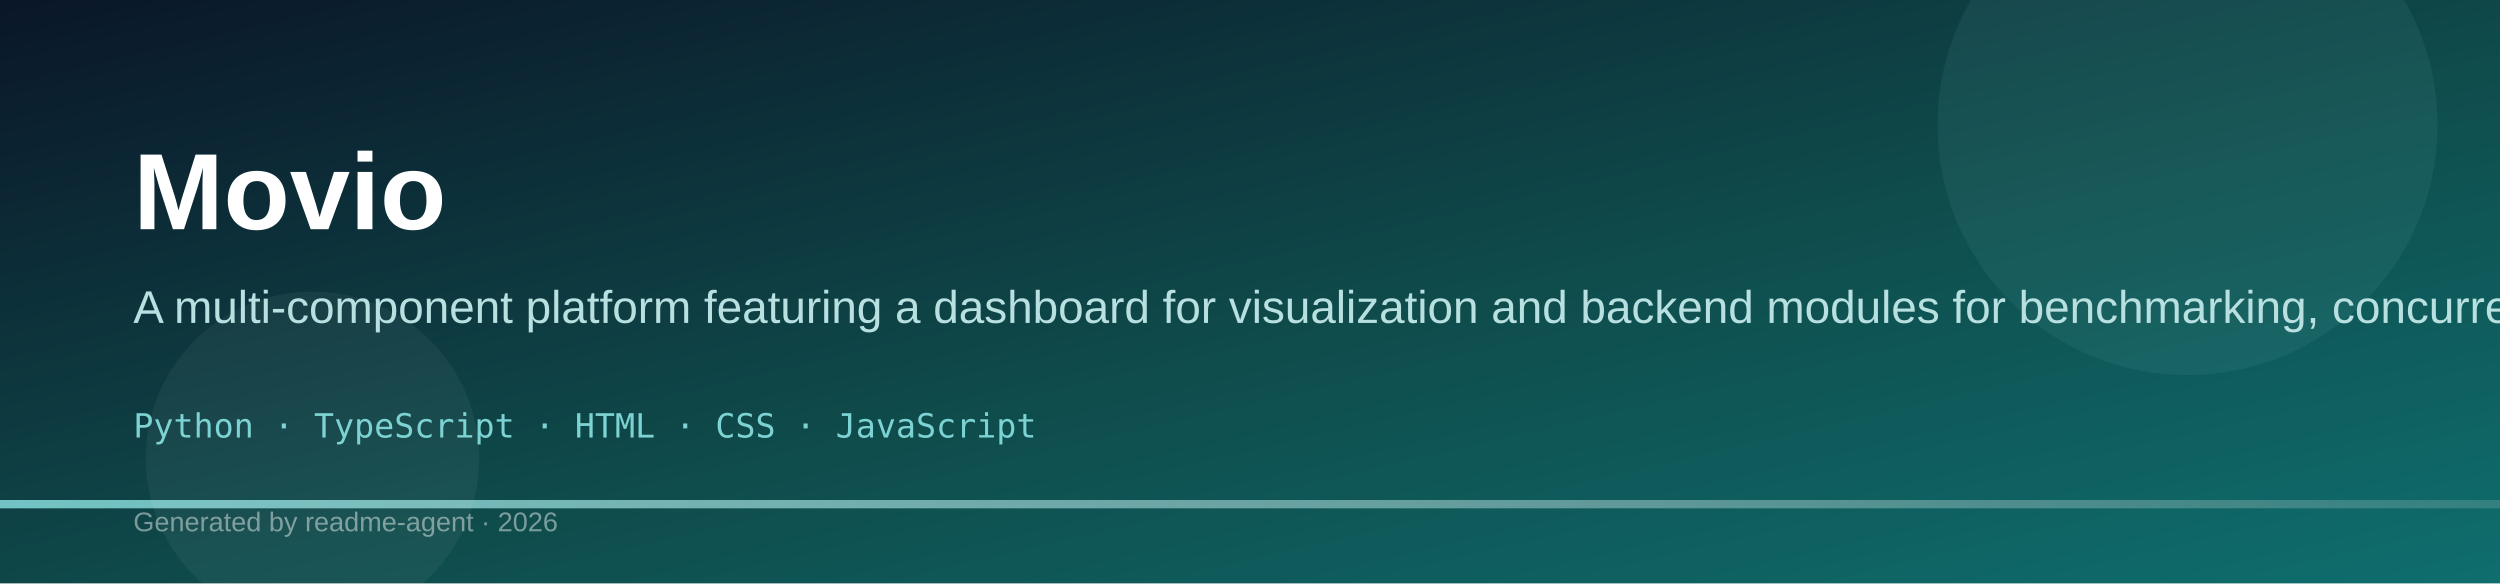
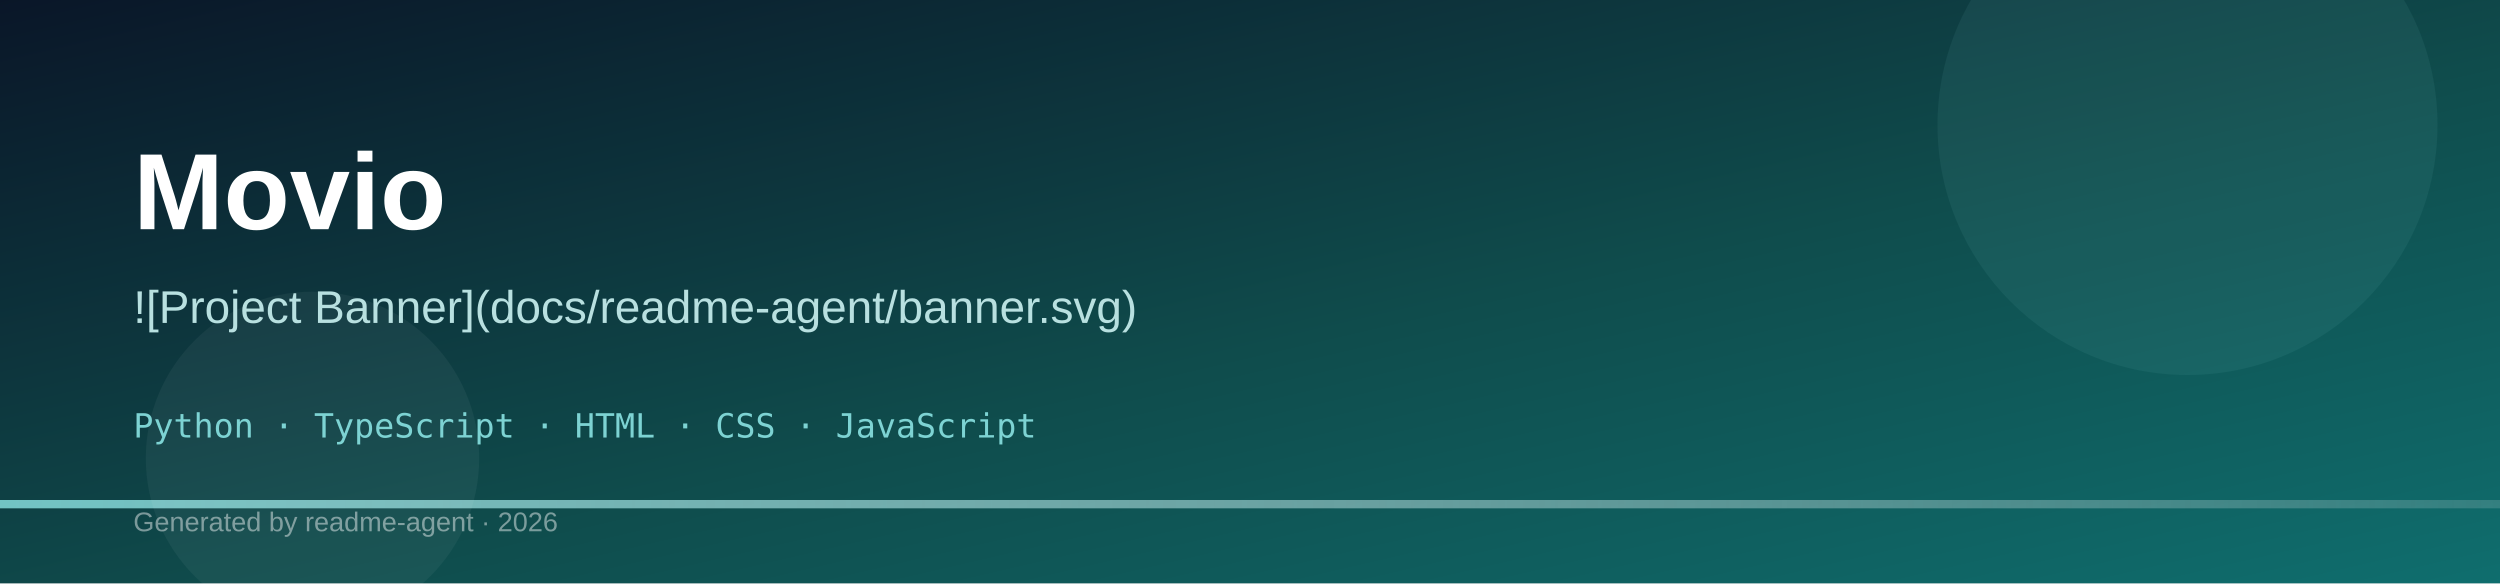
<svg xmlns="http://www.w3.org/2000/svg" width="1200" height="280" viewBox="0 0 1200 280" role="img" aria-label="Movio">
  <defs>
    <linearGradient id="bg" x1="0%" y1="0%" x2="100%" y2="100%">
      <stop offset="0%" stop-color="#0a1628" />
      <stop offset="55%" stop-color="#0f4c4c" />
      <stop offset="100%" stop-color="#0f6e6e" />
    </linearGradient>
    <linearGradient id="accent" x1="0%" y1="0%" x2="100%" y2="0%">
      <stop offset="0%" stop-color="#7dd3d3" stop-opacity="0.9" />
      <stop offset="100%" stop-color="#ffffff" stop-opacity="0.15" />
    </linearGradient>
  </defs>
  <rect width="1200" height="280" fill="url(#bg)" />
  <rect x="0" y="240" width="1200" height="4" fill="url(#accent)" />
  <circle cx="1050" cy="60" r="120" fill="#7dd3d3" fill-opacity="0.08" />
  <circle cx="150" cy="220" r="80" fill="#ffffff" fill-opacity="0.05" />
  <text x="64" y="110" fill="#ffffff" font-family="Segoe UI, Arial, sans-serif" font-size="52" font-weight="700">Movio</text>
-   <text x="64" y="155" fill="#b8e0e0" font-family="Segoe UI, Arial, sans-serif" font-size="22">A multi-component platform featuring a dashboard for visualization and backend modules for benchmarking, concurrency tes</text>
+   <text x="64" y="155" fill="#b8e0e0" font-family="Segoe UI, Arial, sans-serif" font-size="22">![Project Banner](docs/readme-agent/banner.svg)</text>
  <text x="64" y="210" fill="#7dd3d3" font-family="Consolas, monospace" font-size="16">Python · TypeScript · HTML · CSS · JavaScript</text>
  <text x="64" y="255" fill="#ffffff" fill-opacity="0.45" font-family="Segoe UI, Arial, sans-serif" font-size="13">Generated by readme-agent · 2026</text>
</svg>
